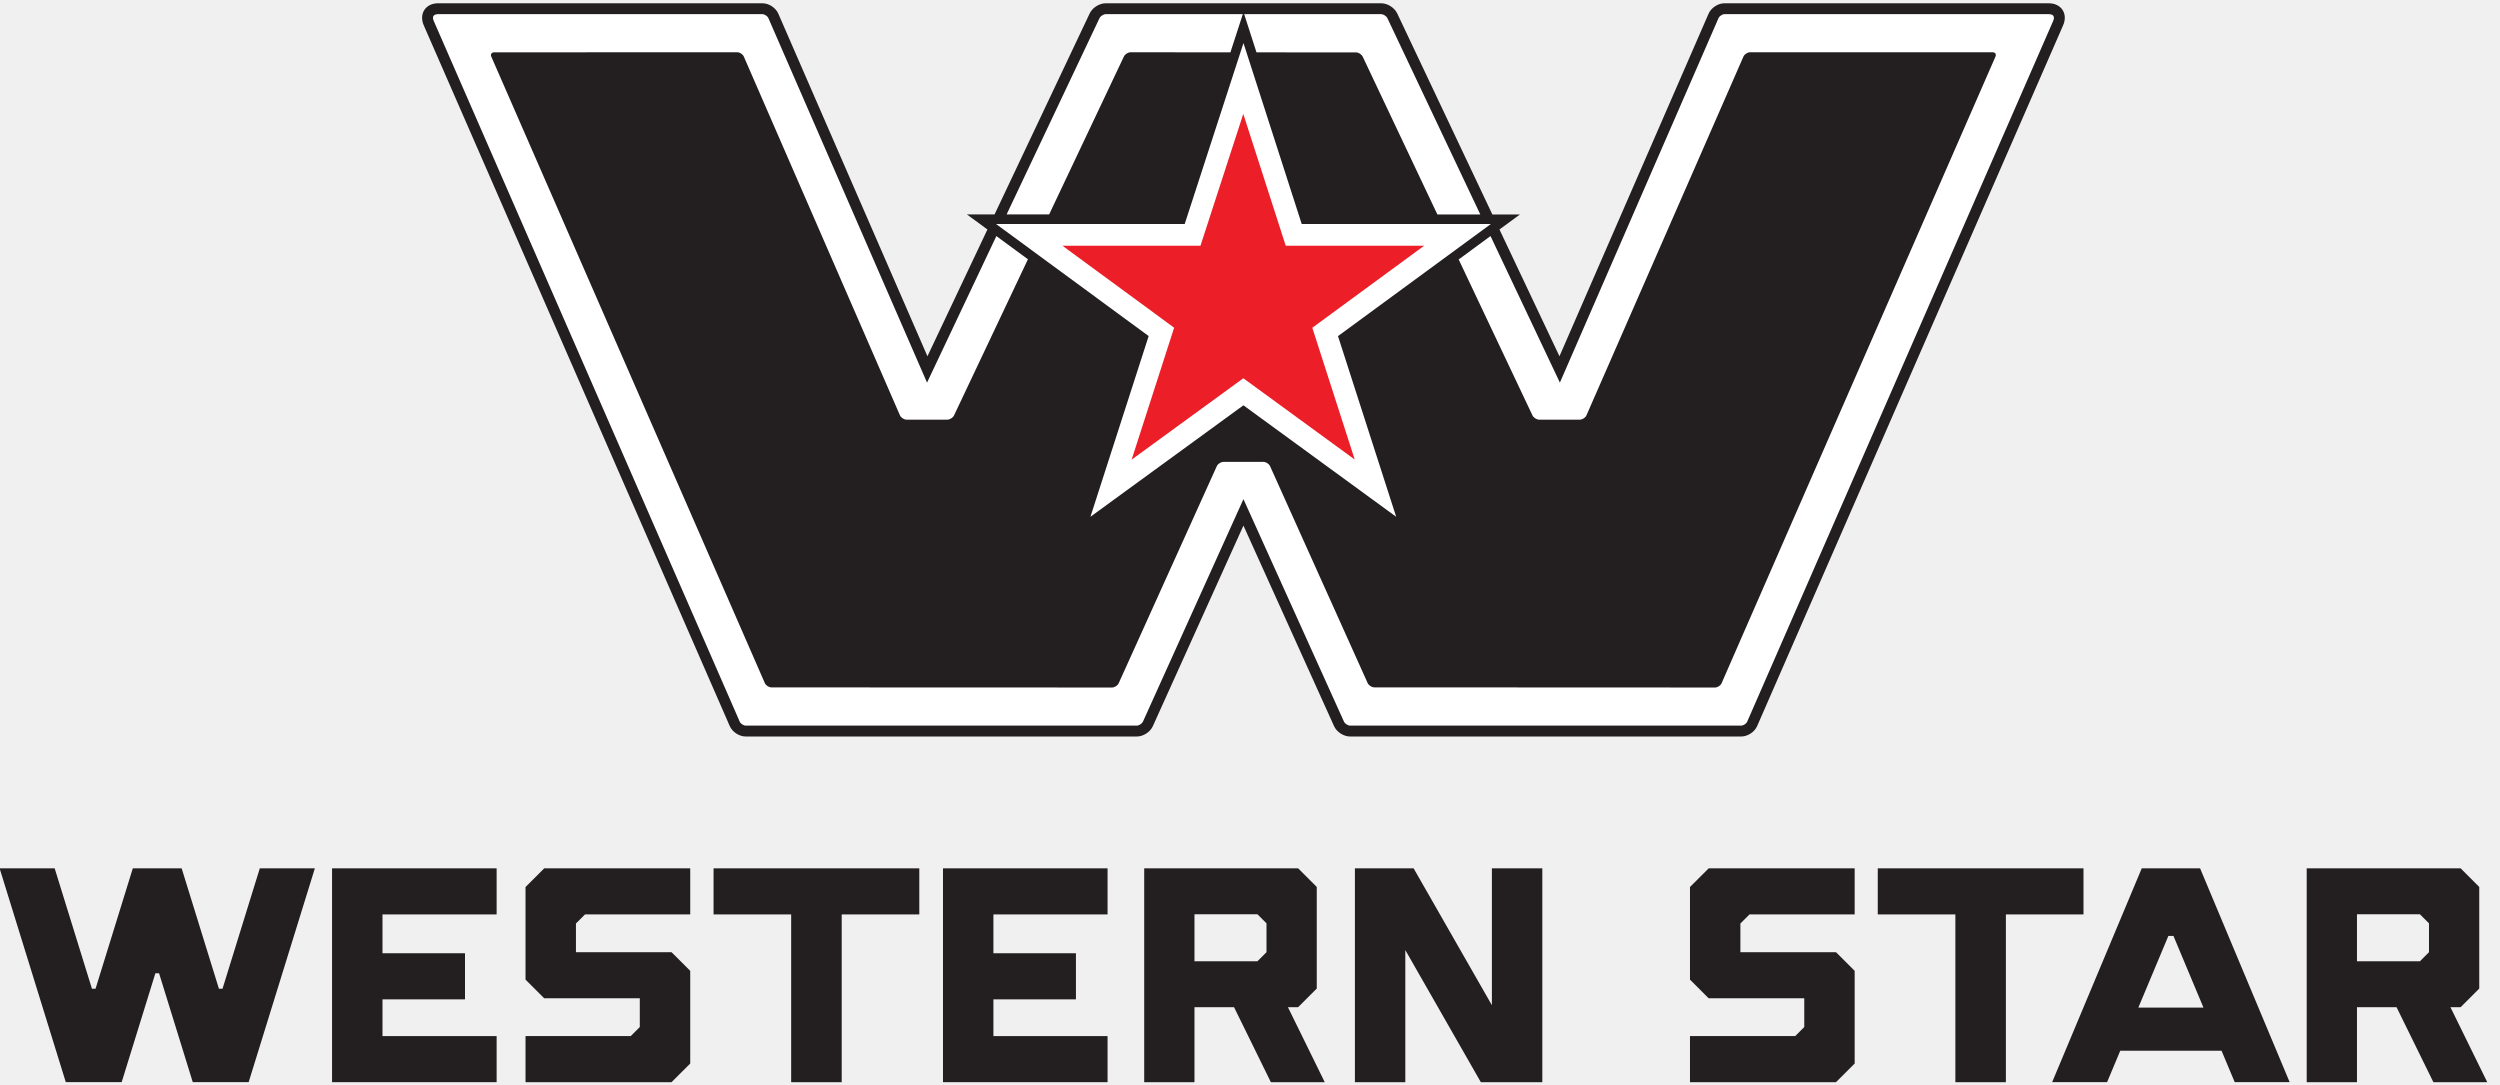
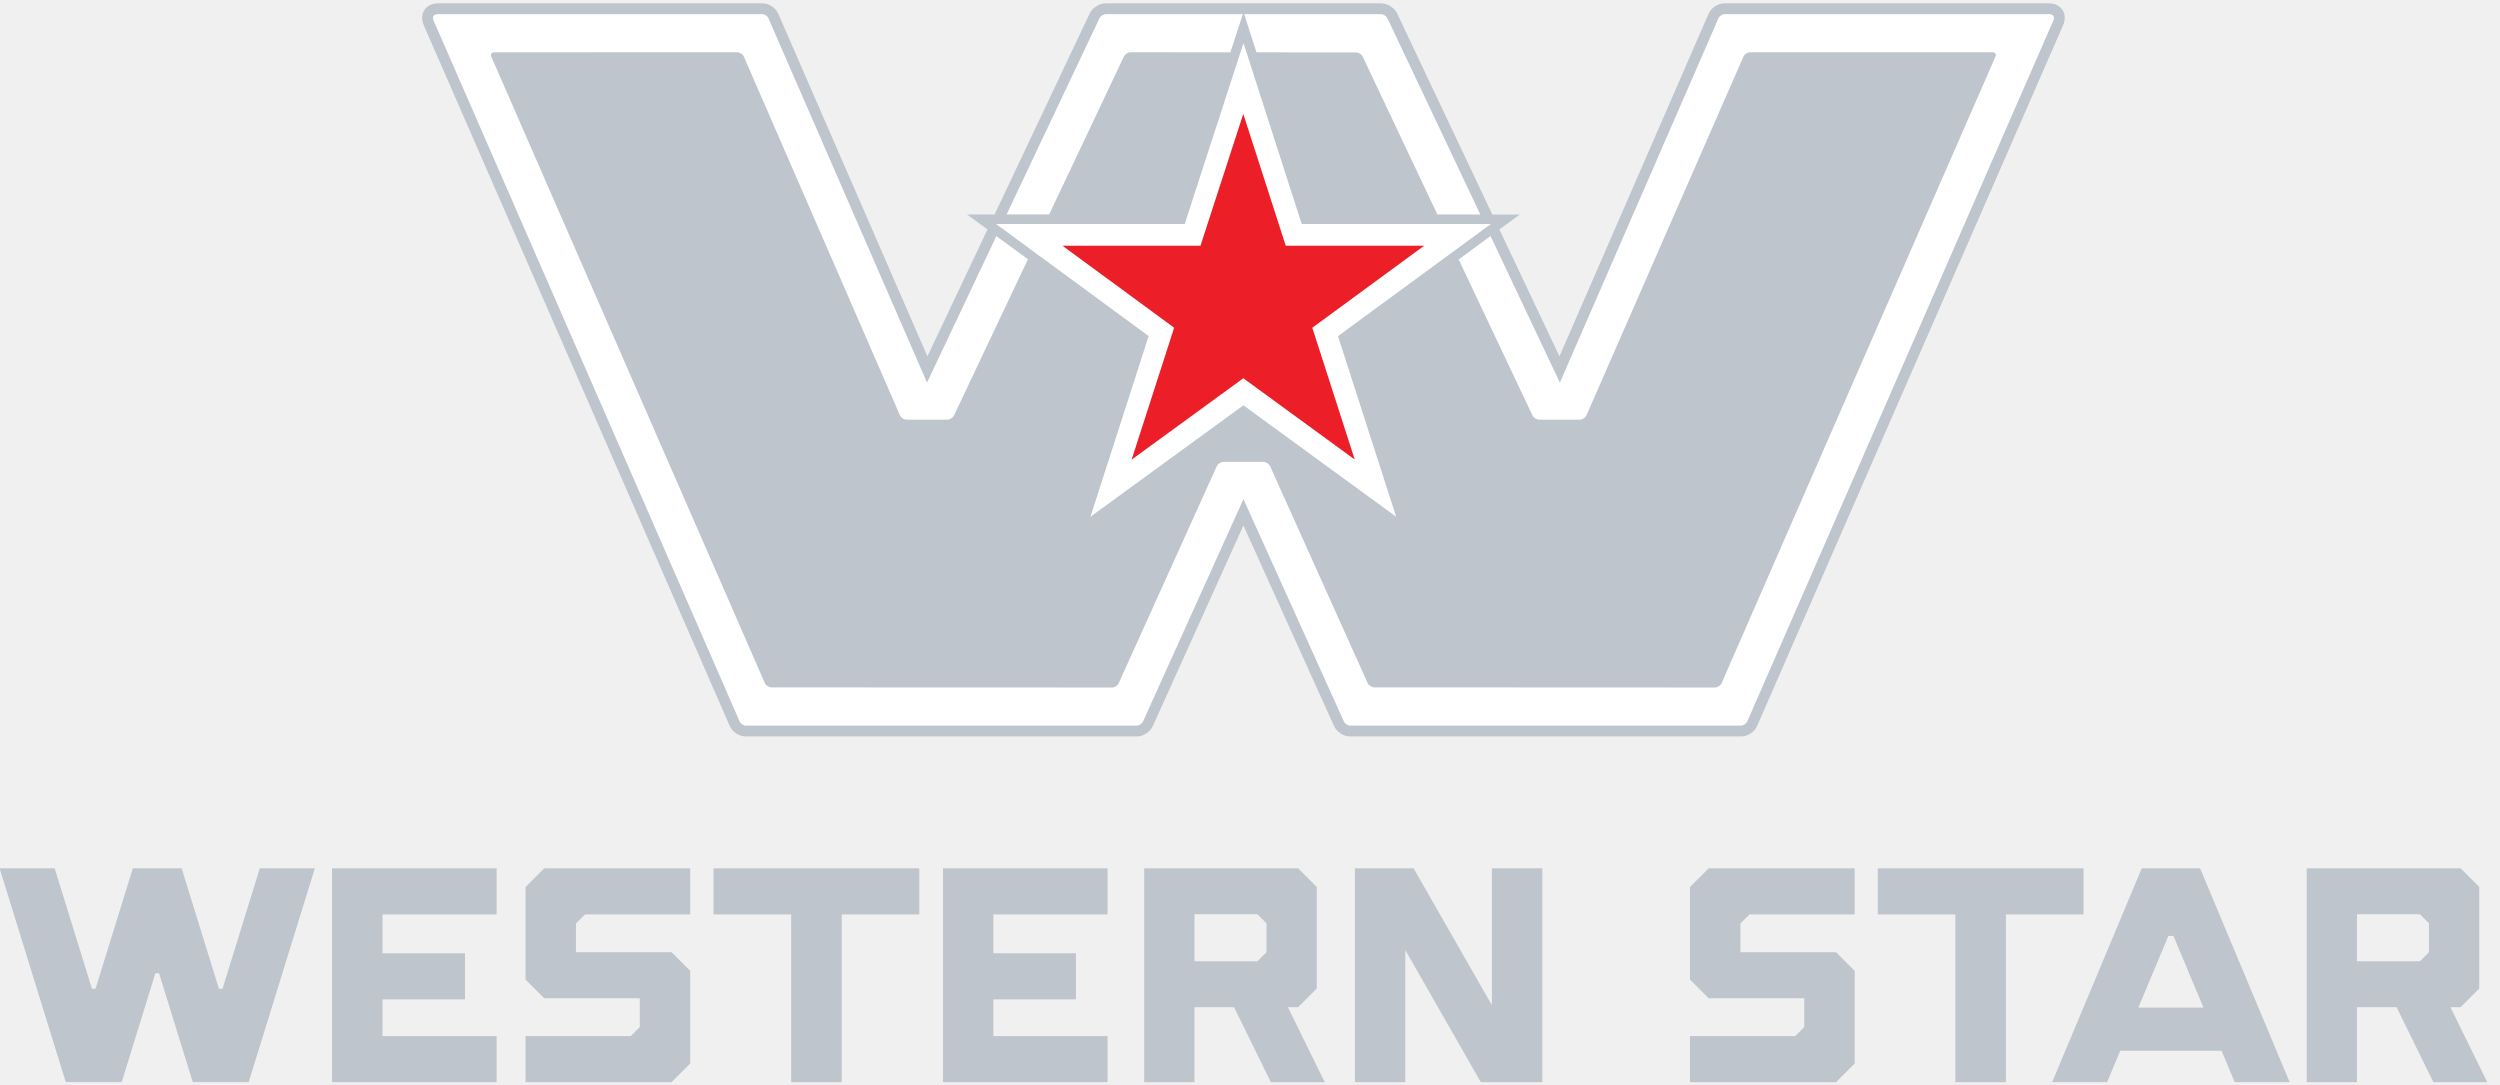
<svg xmlns="http://www.w3.org/2000/svg" width="136.32" height="59.132" version="1.1" viewBox="0 0 137 59.132" xml:space="preserve">
  <defs>
    <clipPath id="clipPath142">
      <path d="m485.7 668.82h96.682v34.633h-96.682zm3.013 8.468v11.777c0 1.478 0.648 2.874 1.778 3.828l7.516 6.343c0.903 0.762 2.05 1.181 3.231 1.181h73.196c2.762 0 5.01-2.247 5.01-5.009v-11.777c0-1.479-0.648-2.874-1.779-3.828l-7.516-6.344c-0.902-0.761-2.05-1.18-3.231-1.18h-73.196c-2.762 0-5.009 2.246-5.009 5.009" />
    </clipPath>
    <clipPath id="clipPath304">
      <path d="m501.24 700.41c-1.181 0-2.328-0.419-3.231-1.181l-7.516-6.343c-1.13-0.954-1.778-2.35-1.778-3.828v-11.777c0-2.763 2.247-5.009 5.009-5.009h73.196c1.181 0 2.329 0.419 3.231 1.18l7.516 6.344c1.131 0.954 1.779 2.349 1.779 3.828v11.777c0 2.762-2.248 5.009-5.01 5.009z" />
    </clipPath>
    <clipPath id="clipPath2204">
      <path d="m485.7 629.02h96.682v34.633h-96.682zm3.013 8.467v11.778c0 1.478 0.648 2.874 1.778 3.827l7.516 6.345c0.903 0.761 2.05 1.18 3.231 1.18h73.196c2.762 0 5.01-2.247 5.01-5.009v-11.777c0-1.479-0.648-2.874-1.779-3.828l-7.516-6.343c-0.902-0.762-2.05-1.182-3.231-1.182h-73.196c-2.762 0-5.009 2.247-5.009 5.009" />
    </clipPath>
    <clipPath id="clipPath2384">
      <path d="m501.24 660.62c-1.181 0-2.328-0.419-3.231-1.18l-7.516-6.345c-1.13-0.953-1.778-2.349-1.778-3.827v-11.778c0-2.762 2.247-5.009 5.009-5.009h73.196c1.181 0 2.329 0.42 3.231 1.182l7.516 6.343c1.131 0.954 1.779 2.349 1.779 3.828v11.777c0 2.762-2.248 5.009-5.01 5.009z" />
    </clipPath>
  </defs>
  <g transform="matrix(1.3333 0 0 -1.3333 -643.68 1020)">
    <g clip-path="url(#clipPath142)" />
    <g clip-path="url(#clipPath304)" />
    <g clip-path="url(#clipPath2204)" />
    <g clip-path="url(#clipPath2384)" />
    <g transform="translate(570.8 729.44)">
-       <path d="m0 0-3.682-8.787h2.258l0.541 1.291h4.163l0.541-1.291h2.258l-3.681 8.787zm1.094-2.778h0.209l1.234-2.946h-2.677z" fill="#231f20" />
+       <path d="m0 0-3.682-8.787h2.258l0.541 1.291h4.163l0.541-1.291h2.258l-3.681 8.787zm1.094-2.778h0.209l1.234-2.946h-2.677z" fill="#bfc5cc" />
    </g>
    <g transform="translate(559.95 729.44)">
-       <path d="m0 0v-1.894h3.19v-6.896h2.076v6.896h3.19v1.894z" fill="#231f20" />
+       <path d="m0 0v-1.894h3.19v-6.896h2.076v6.896h3.19v1.894z" fill="#bfc5cc" />
    </g>
    <g transform="translate(544.09 729.44)">
-       <path d="m0 0v-5.625l-3.217 5.625h-2.413v-8.789h2.072v5.429l3.104-5.429h2.527v8.789z" fill="#231f20" />
+       <path d="m0 0v-5.625l-3.217 5.625h-2.413v-8.789h2.072v5.429l3.104-5.429h2.527v8.789z" fill="#bfc5cc" />
    </g>
    <g transform="translate(512.1 729.44)">
-       <path d="m0 0v-1.894h3.19v-6.896h2.077v6.896h3.189v1.894z" fill="#231f20" />
+       <path d="m0 0v-1.894h3.19v-6.896h2.077v6.896h3.189v1.894z" fill="#bfc5cc" />
    </g>
    <g transform="translate(505.14 729.44)">
-       <path d="m0 0-0.768-0.767v-3.807l0.768-0.767h3.928v-1.182l-0.373-0.372h-4.323v-1.894h6.001l0.768 0.767v3.809l-0.767 0.766h-3.93v1.181l0.374 0.372h4.323v1.895z" fill="#231f20" />
+       <path d="m0 0-0.768-0.767v-3.807l0.768-0.767h3.928v-1.182l-0.373-0.372h-4.323v-1.894h6.001l0.768 0.767v3.809l-0.767 0.766h-3.93v1.181l0.374 0.372h4.323v1.895z" fill="#bfc5cc" />
    </g>
    <g transform="translate(553 729.44)">
-       <path d="m0 0-0.768-0.767v-3.807l0.768-0.767h3.929v-1.182l-0.373-0.372h-4.324v-1.894h6.001l0.768 0.767v3.809l-0.767 0.766h-3.93v1.181l0.375 0.372h4.322v1.895z" fill="#231f20" />
+       <path d="m0 0-0.768-0.767v-3.807l0.768-0.767h3.929v-1.182l-0.373-0.372h-4.324v-1.894h6.001l0.768 0.767v3.809l-0.767 0.766h-3.93v1.181l0.375 0.372h4.322v1.895z" fill="#bfc5cc" />
    </g>
    <g transform="translate(496.42 729.44)">
-       <path d="m0 0v-8.789h6.764v1.894h-4.691v1.51h3.391v1.895h-3.391v1.596h4.691v1.894z" fill="#231f20" />
+       <path d="m0 0v-8.789h6.764v1.894h-4.691v1.51h3.391v1.895h-3.391v1.596h4.691v1.894z" fill="#bfc5cc" />
    </g>
    <g transform="translate(521.53 729.44)">
-       <path d="m0 0v-8.789h6.764v1.894h-4.692v1.51h3.392v1.895h-3.392v1.596h4.692v1.894z" fill="#231f20" />
+       <path d="m0 0v-8.789h6.764v1.894h-4.692v1.51h3.392v1.895h-3.392v1.596h4.692v1.894z" fill="#bfc5cc" />
    </g>
    <g transform="translate(493.45 729.44)">
-       <path d="m0 0-1.532-4.948h-0.148l-1.404 4.536-0.128 0.412h-2.007l-0.128-0.412-1.404-4.536h-0.148l-1.532 4.948h-2.263l2.72-8.788h2.297l1.385 4.475h0.152l1.385-4.475h2.297l2.721 8.788z" fill="#231f20" />
+       <path d="m0 0-1.532-4.948h-0.148l-1.404 4.536-0.128 0.412h-2.007l-0.128-0.412-1.404-4.536h-0.148l-1.532 4.948h-2.263l2.72-8.788h2.297l1.385 4.475h0.152l1.385-4.475h2.297l2.721 8.788z" fill="#bfc5cc" />
    </g>
    <g transform="translate(529.8 729.44)">
-       <path d="m0 0v-8.79h2.066v3.083h1.627l1.513-3.083h2.215l-1.514 3.083h0.419l0.766 0.766v4.176l-0.764 0.765zm2.066-1.888h2.588l0.372-0.372v-1.187l-0.372-0.372h-2.588z" fill="#231f20" />
+       <path d="m0 0v-8.79h2.066v3.083h1.627l1.513-3.083h2.215l-1.514 3.083h0.419l0.766 0.766v4.176l-0.764 0.765zm2.066-1.888h2.588l0.372-0.372v-1.187l-0.372-0.372h-2.588z" fill="#bfc5cc" />
    </g>
    <g transform="translate(577.58 729.44)">
-       <path d="m0 0v-8.79h2.066v3.083h1.627l1.514-3.083h2.214l-1.513 3.083h0.418l0.766 0.766v4.176l-0.764 0.765zm2.066-1.888h2.588l0.372-0.372v-1.187l-0.372-0.372h-2.588z" fill="#231f20" />
+       <path d="m0 0v-8.79h2.066v3.083h1.627l1.514-3.083h2.214l-1.513 3.083h0.418l0.766 0.766v4.176l-0.764 0.765zm2.066-1.888h2.588l0.372-0.372v-1.187l-0.372-0.372h-2.588z" fill="#bfc5cc" />
    </g>
    <g transform="translate(567.55 764.72)">
      <path d="m0 0c-0.115 0.175-0.321 0.275-0.568 0.275h-13.326c-0.268 0-0.55-0.185-0.657-0.431l-6.127-14.077-2.465 5.209 0.844 0.619h-1.136l-3.91 8.26c-0.113 0.24-0.399 0.42-0.663 0.42h-11.316c-0.265 0-0.55-0.18-0.664-0.42l-3.908-8.259h-1.138l0.844-0.62-2.465-5.209-6.126 14.077c-0.107 0.246-0.389 0.431-0.657 0.431h-13.327c-0.246 0-0.453-0.1-0.567-0.275-0.115-0.175-0.124-0.405-0.025-0.63l12.576-28.803c0.107-0.245 0.39-0.43 0.657-0.43h16.075c0.266 0 0.55 0.183 0.66 0.426l3.723 8.242 3.723-8.242c0.11-0.243 0.394-0.426 0.66-0.426h16.074c0.268 0 0.551 0.185 0.658 0.43l12.576 28.803c0.099 0.225 0.089 0.455-0.025 0.63" fill="#fff" />
    </g>
    <g transform="translate(531.03 751.66)">
      <path d="m0 0-0.198-0.615-1.548-4.806 4.062 2.959 0.528 0.385 0.528-0.385 4.051-2.956-1.546 4.801-0.198 0.615 0.522 0.383 4.074 2.988h-5.688l-0.2 0.622-1.545 4.797-1.558-4.798-0.201-0.62h-5.673l4.069-2.987z" fill="#ec1e27" />
    </g>
    <g transform="translate(567.16 764.27)">
-       <path d="m0 0-12.577-28.803c-0.035-0.081-0.157-0.161-0.246-0.161h-16.074c-0.09 0-0.215 0.081-0.252 0.163l-4.132 9.146-4.131-9.146c-0.038-0.082-0.162-0.163-0.252-0.163h-16.074c-0.089 0-0.211 0.08-0.246 0.162l-12.577 28.802c-0.037 0.084-0.041 0.159-0.011 0.205s0.101 0.073 0.193 0.073h13.326c0.089 0 0.211-0.08 0.246-0.162l6.521-14.982 2.85 6.023 1.297-0.953-3.036-6.415c-0.046-0.097-0.171-0.177-0.278-0.177h-1.675c-0.106 0-0.229 0.081-0.272 0.179l-6.416 14.743c-0.043 0.098-0.165 0.178-0.273 0.178l-9.988-3e-3c-0.106 0-0.16-0.08-0.117-0.179l11.241-25.745c0.043-0.098 0.166-0.178 0.273-0.178l13.997-5e-3c0.107 0 0.231 0.08 0.275 0.177l4.031 8.919c0.043 0.097 0.168 0.178 0.274 0.178h1.643c0.106 0 0.231-0.081 0.274-0.178l4.01-8.913c0.045-0.097 0.169-0.177 0.275-0.177l14-6e-3c0.108 0 0.23 0.08 0.273 0.178l11.256 25.754c0.042 0.098-0.01 0.178-0.117 0.178h-9.968c-0.107 0-0.23-0.08-0.274-0.178l-6.451-14.743c-0.043-0.098-0.166-0.179-0.273-0.179h-1.67c-0.107 0-0.233 0.08-0.278 0.177l-3.032 6.407 1.309 0.961 2.851-6.023 6.521 14.983c0.035 0.081 0.157 0.161 0.245 0.161h13.327c0.092 0 0.163-0.027 0.192-0.073 0.03-0.046 0.027-0.121-0.01-0.205m-43.2-8.346h7.505l2.291 7.055 0.124 0.38 0.123-0.381 2.271-7.055h7.774l-6.283-4.608 2.391-7.425-6.278 4.581-6.288-4.581 2.393 7.427-4.791 3.518-1.297 0.953-0.186 0.136zm4.003 8.46c0.039 0.083 0.167 0.164 0.259 0.164h5.631l-0.509-1.569-4.101 2e-3c-0.107 1e-3 -0.233-0.078-0.278-0.175l-3.072-6.489h-1.748zm11.574 0.164c0.092 0 0.22-0.081 0.258-0.164l3.819-8.069h-1.764l-3.069 6.485c-0.046 0.097-0.171 0.176-0.277 0.176l-4.089 2e-3 -0.506 1.57zm28.009 0.173c-0.115 0.175-0.322 0.275-0.568 0.275h-13.327c-0.267 0-0.55-0.185-0.656-0.431l-6.127-14.077-2.465 5.209 0.844 0.619h-1.137l-3.909 8.26c-0.113 0.239-0.399 0.42-0.664 0.42h-11.315c-0.265 0-0.551-0.181-0.664-0.42l-3.909-8.259h-1.137l0.844-0.62-2.465-5.209-6.127 14.077c-0.106 0.246-0.389 0.431-0.657 0.431h-13.326c-0.246 0-0.453-0.1-0.568-0.275-0.114-0.175-0.123-0.405-0.025-0.631l12.577-28.802c0.107-0.245 0.389-0.43 0.657-0.43h16.074c0.267 0 0.55 0.183 0.66 0.426l3.723 8.242 3.724-8.242c0.11-0.243 0.393-0.426 0.66-0.426h16.074c0.267 0 0.55 0.185 0.657 0.43l12.576 28.803c0.099 0.225 0.09 0.455-0.024 0.63" fill="#231f20" />
+       <path d="m0 0-12.577-28.803c-0.035-0.081-0.157-0.161-0.246-0.161h-16.074c-0.09 0-0.215 0.081-0.252 0.163l-4.132 9.146-4.131-9.146c-0.038-0.082-0.162-0.163-0.252-0.163h-16.074c-0.089 0-0.211 0.08-0.246 0.162l-12.577 28.802c-0.037 0.084-0.041 0.159-0.011 0.205s0.101 0.073 0.193 0.073h13.326c0.089 0 0.211-0.08 0.246-0.162l6.521-14.982 2.85 6.023 1.297-0.953-3.036-6.415c-0.046-0.097-0.171-0.177-0.278-0.177h-1.675c-0.106 0-0.229 0.081-0.272 0.179l-6.416 14.743c-0.043 0.098-0.165 0.178-0.273 0.178l-9.988-3e-3c-0.106 0-0.16-0.08-0.117-0.179l11.241-25.745c0.043-0.098 0.166-0.178 0.273-0.178l13.997-5e-3c0.107 0 0.231 0.08 0.275 0.177l4.031 8.919c0.043 0.097 0.168 0.178 0.274 0.178h1.643c0.106 0 0.231-0.081 0.274-0.178l4.01-8.913c0.045-0.097 0.169-0.177 0.275-0.177l14-6e-3c0.108 0 0.23 0.08 0.273 0.178l11.256 25.754c0.042 0.098-0.01 0.178-0.117 0.178h-9.968c-0.107 0-0.23-0.08-0.274-0.178l-6.451-14.743c-0.043-0.098-0.166-0.179-0.273-0.179h-1.67c-0.107 0-0.233 0.08-0.278 0.177l-3.032 6.407 1.309 0.961 2.851-6.023 6.521 14.983c0.035 0.081 0.157 0.161 0.245 0.161h13.327c0.092 0 0.163-0.027 0.192-0.073 0.03-0.046 0.027-0.121-0.01-0.205m-43.2-8.346h7.505l2.291 7.055 0.124 0.38 0.123-0.381 2.271-7.055h7.774l-6.283-4.608 2.391-7.425-6.278 4.581-6.288-4.581 2.393 7.427-4.791 3.518-1.297 0.953-0.186 0.136zm4.003 8.46c0.039 0.083 0.167 0.164 0.259 0.164h5.631l-0.509-1.569-4.101 2e-3c-0.107 1e-3 -0.233-0.078-0.278-0.175l-3.072-6.489h-1.748zm11.574 0.164c0.092 0 0.22-0.081 0.258-0.164l3.819-8.069h-1.764l-3.069 6.485c-0.046 0.097-0.171 0.176-0.277 0.176l-4.089 2e-3 -0.506 1.57zm28.009 0.173c-0.115 0.175-0.322 0.275-0.568 0.275h-13.327c-0.267 0-0.55-0.185-0.656-0.431l-6.127-14.077-2.465 5.209 0.844 0.619h-1.137l-3.909 8.26c-0.113 0.239-0.399 0.42-0.664 0.42h-11.315c-0.265 0-0.551-0.181-0.664-0.42l-3.909-8.259h-1.137l0.844-0.62-2.465-5.209-6.127 14.077c-0.106 0.246-0.389 0.431-0.657 0.431h-13.326c-0.246 0-0.453-0.1-0.568-0.275-0.114-0.175-0.123-0.405-0.025-0.631l12.577-28.802c0.107-0.245 0.389-0.43 0.657-0.43h16.074c0.267 0 0.55 0.183 0.66 0.426l3.723 8.242 3.724-8.242c0.11-0.243 0.393-0.426 0.66-0.426h16.074c0.267 0 0.55 0.185 0.657 0.43l12.576 28.803c0.099 0.225 0.09 0.455-0.024 0.63" fill="#bfc5cc" />
    </g>
  </g>
</svg>
